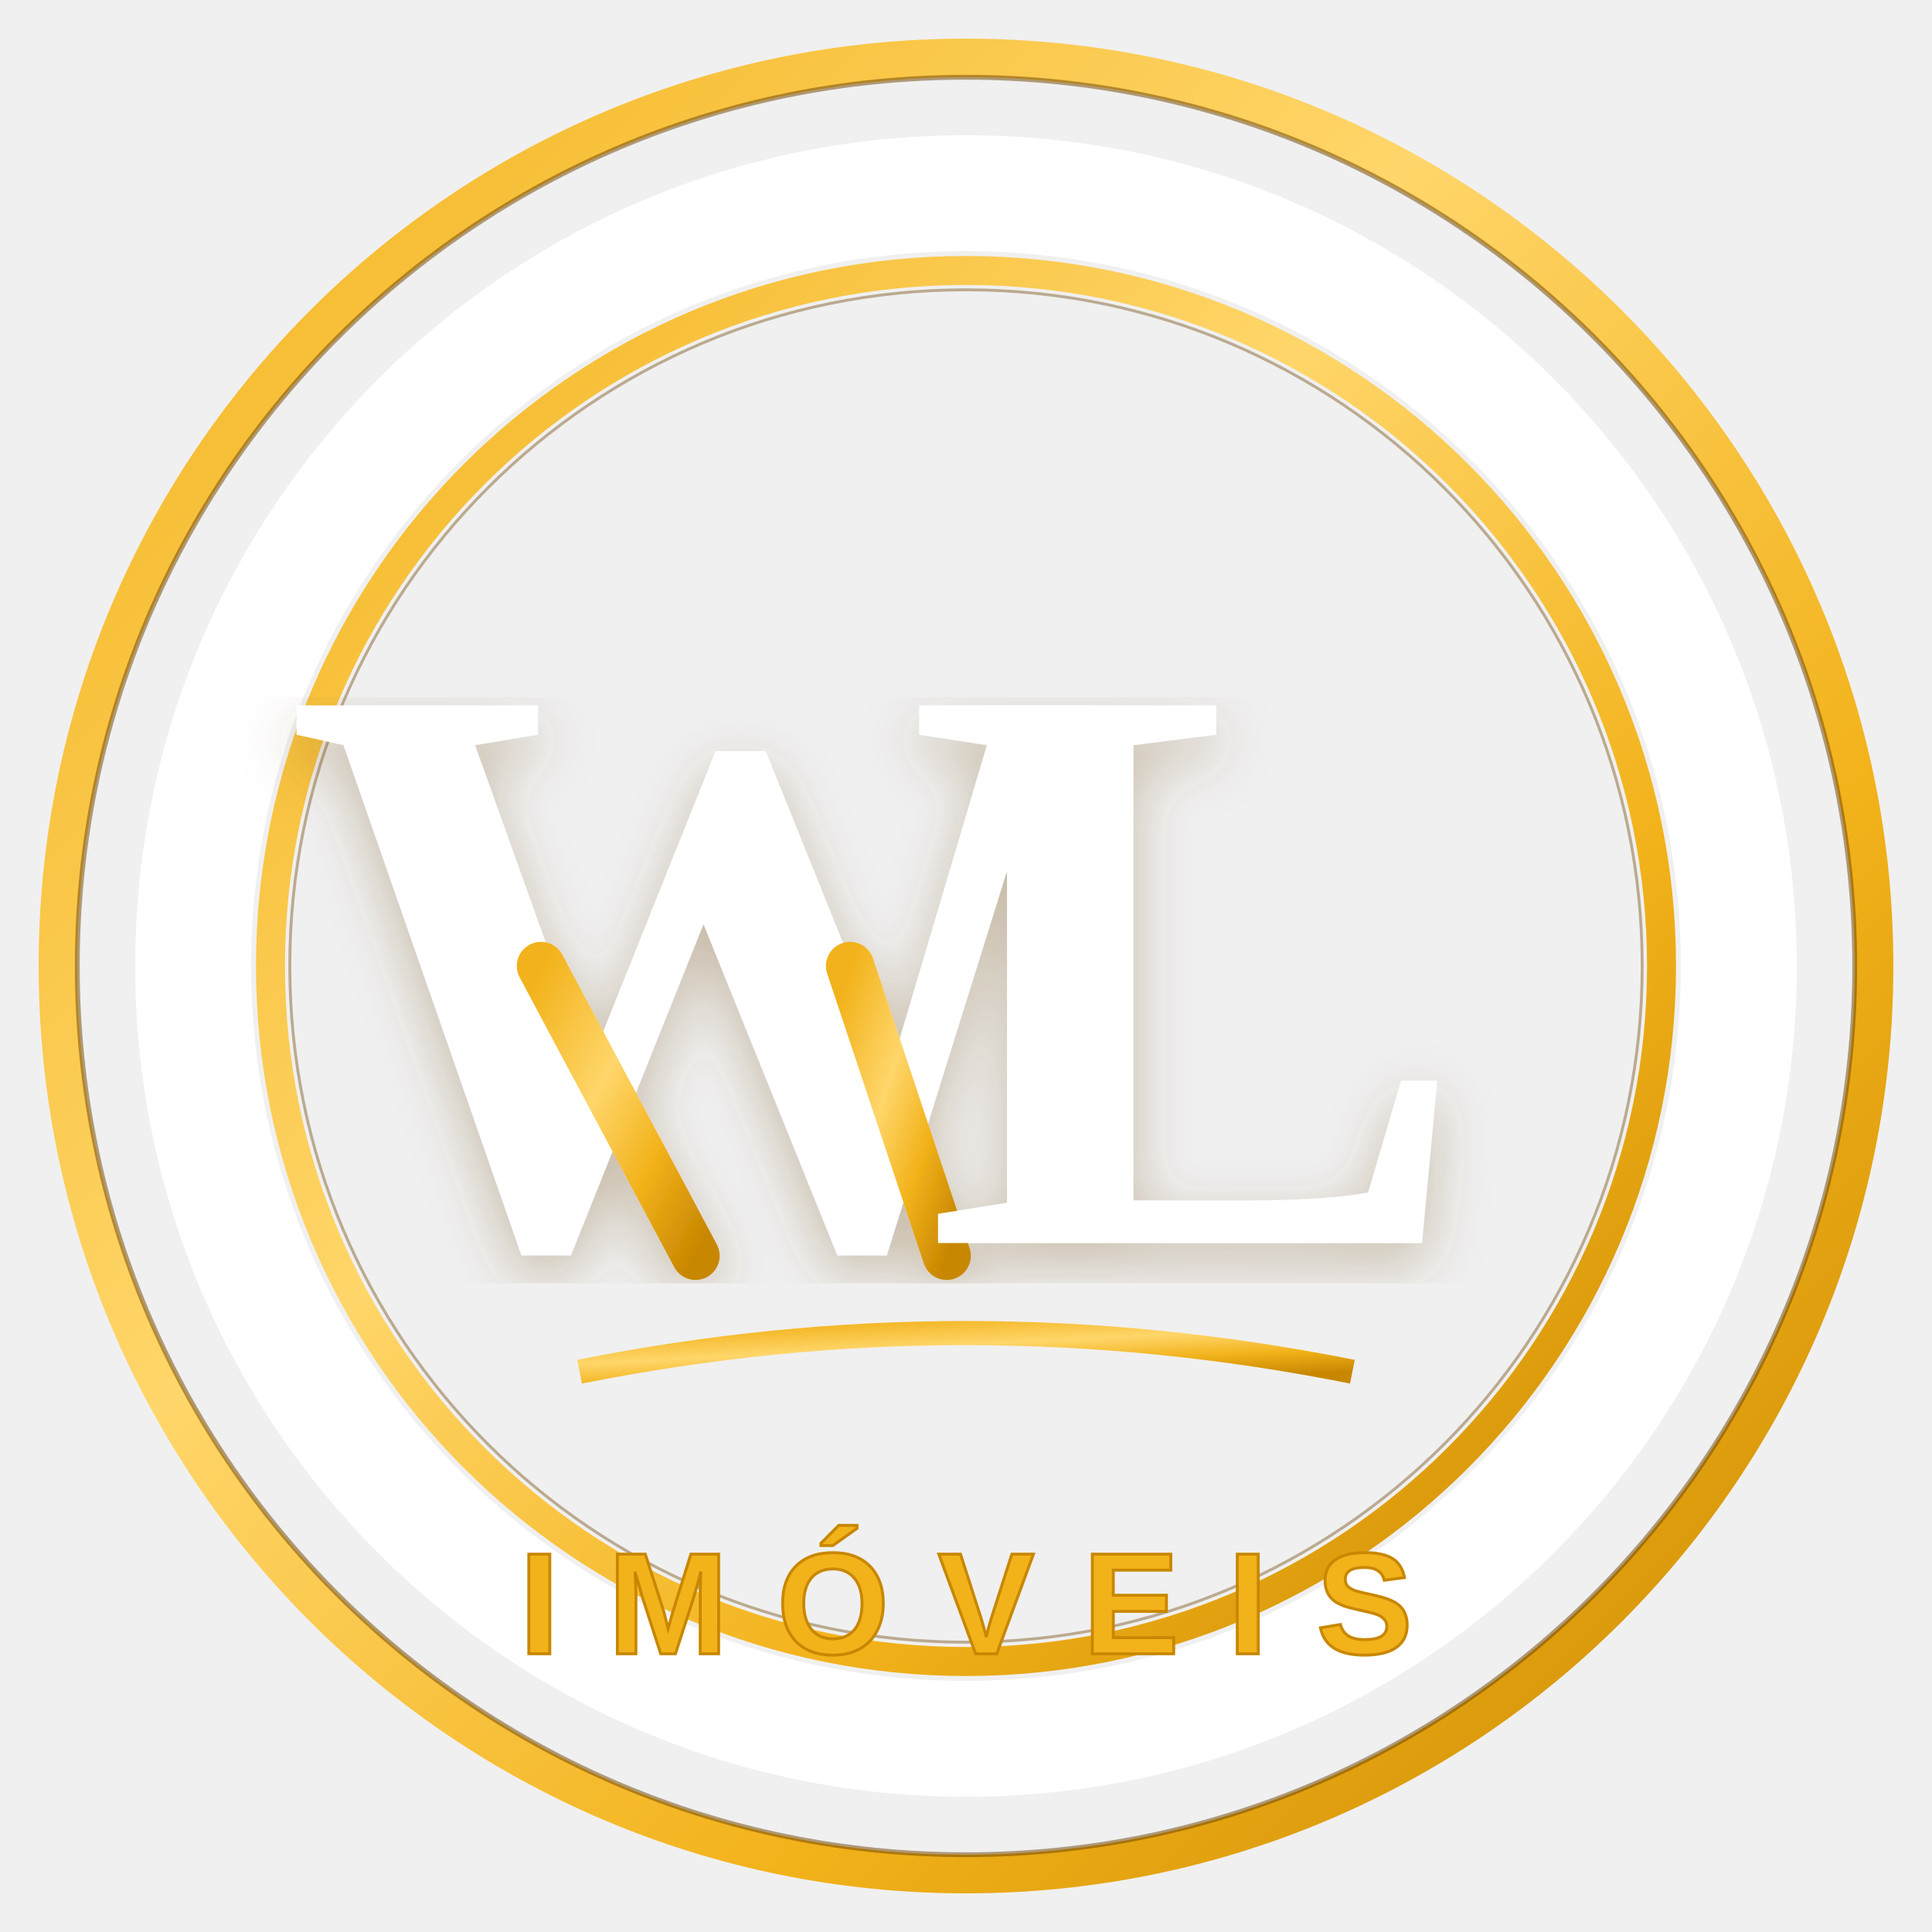
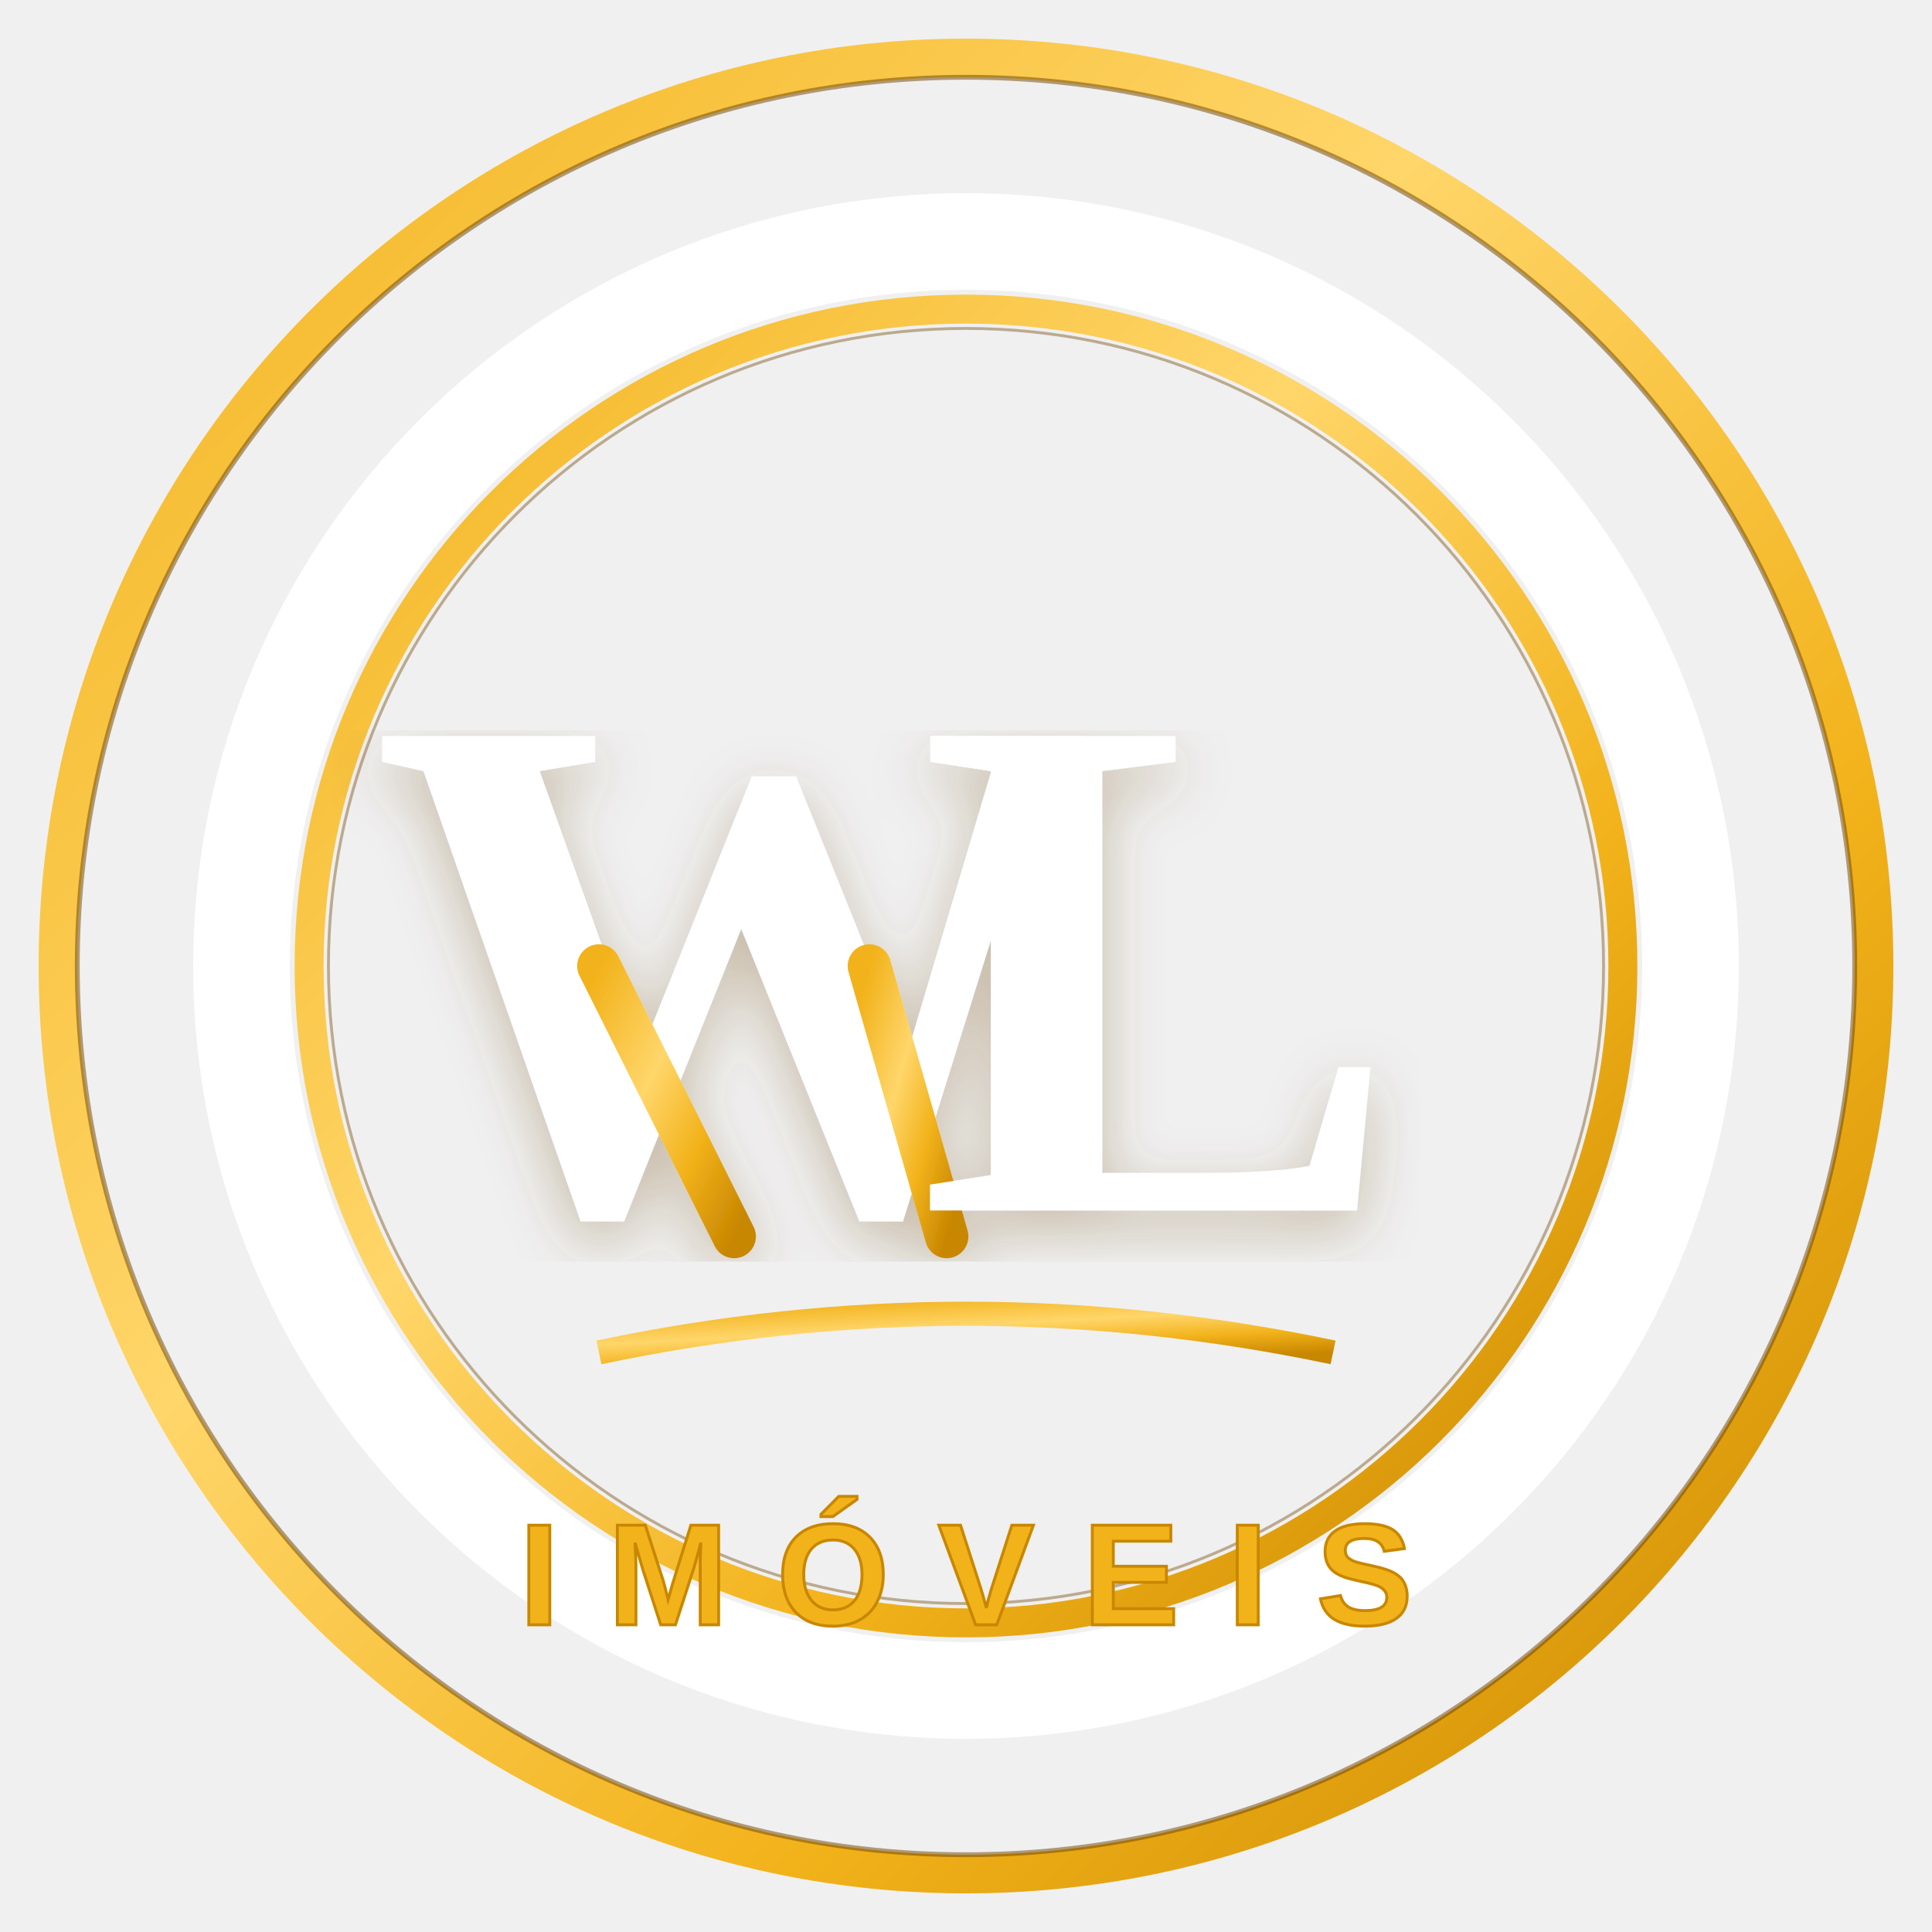
<svg xmlns="http://www.w3.org/2000/svg" viewBox="0 0 200 200" width="200" height="200">
  <defs>
    <linearGradient id="goldGrad" x1="0%" y1="0%" x2="100%" y2="100%">
      <stop offset="0%" style="stop-color:#F2B21A" />
      <stop offset="40%" style="stop-color:#FFD66A" />
      <stop offset="70%" style="stop-color:#F2B21A" />
      <stop offset="100%" style="stop-color:#C88700" />
    </linearGradient>
    <filter id="shadow" x="-5%" y="-5%" width="110%" height="110%">
      <feDropShadow dx="0" dy="2" stdDeviation="3" flood-color="#6B4200" flood-opacity="0.3" />
    </filter>
  </defs>
  <circle cx="100" cy="100" r="94" fill="none" stroke="url(#goldGrad)" stroke-width="4" />
  <circle cx="100" cy="100" r="92" fill="none" stroke="#6B4200" stroke-width="0.5" opacity="0.5" />
-   <circle cx="100" cy="100" r="80" fill="none" stroke="#FFFFFF" stroke-width="12" />
-   <circle cx="100" cy="100" r="72" fill="none" stroke="url(#goldGrad)" stroke-width="3" />
-   <circle cx="100" cy="100" r="70" fill="none" stroke="#6B4200" stroke-width="0.3" opacity="0.4" />
+   <circle cx="100" cy="100" r="75" fill="none" stroke="#FFFFFF" stroke-width="10" />
+   <circle cx="100" cy="100" r="68" fill="none" stroke="url(#goldGrad)" stroke-width="3" />
+   <circle cx="100" cy="100" r="66" fill="none" stroke="#6B4200" stroke-width="0.3" opacity="0.4" />
  <g filter="url(#shadow)">
-     <text x="72" y="100" font-family="'Times New Roman', Georgia, serif" font-size="85" font-weight="bold" fill="#FFFFFF" text-anchor="middle" dominant-baseline="central">W</text>
-     <path d="M 88 100 L 98 130" stroke="url(#goldGrad)" stroke-width="5" stroke-linecap="round" fill="none" />
-     <path d="M 72 130 L 56 100" stroke="url(#goldGrad)" stroke-width="5" stroke-linecap="round" fill="none" />
-     <text x="124" y="100" font-family="'Times New Roman', Georgia, serif" font-size="85" font-weight="bold" fill="#FFFFFF" text-anchor="middle" dominant-baseline="central">L</text>
-     <path d="M 106 130 L 142 130" stroke="url(#goldGrad)" stroke-width="6" stroke-linecap="round" fill="none" />
+     <text x="76" y="100" font-family="'Times New Roman', Georgia, serif" font-size="75" font-weight="bold" fill="#FFFFFF" text-anchor="middle" dominant-baseline="central">W</text>
+     <path d="M 90 100 L 98 128" stroke="url(#goldGrad)" stroke-width="4.5" stroke-linecap="round" fill="none" />
+     <path d="M 76 128 L 62 100" stroke="url(#goldGrad)" stroke-width="4.5" stroke-linecap="round" fill="none" />
+     <text x="120" y="100" font-family="'Times New Roman', Georgia, serif" font-size="75" font-weight="bold" fill="#FFFFFF" text-anchor="middle" dominant-baseline="central">L</text>
+     <path d="M 106 128 L 134 128" stroke="url(#goldGrad)" stroke-width="5" stroke-linecap="round" fill="none" />
  </g>
-   <path d="M 60 142 Q 100 134 140 142" fill="none" stroke="url(#goldGrad)" stroke-width="2.5" />
-   <text x="100" y="166" font-family="Arial, Helvetica, sans-serif" font-size="15" font-weight="bold" fill="#F2B21A" text-anchor="middle" letter-spacing="5" dominant-baseline="central" stroke="#C88700" stroke-width="0.3">
+   <path d="M 62 140 Q 100 132 138 140" fill="none" stroke="url(#goldGrad)" stroke-width="2.5" />
+   <text x="100" y="163" font-family="Arial, Helvetica, sans-serif" font-size="15" font-weight="bold" fill="#F2B21A" text-anchor="middle" letter-spacing="5" dominant-baseline="central" stroke="#C88700" stroke-width="0.3">
    IMÓVEIS
  </text>
</svg>
